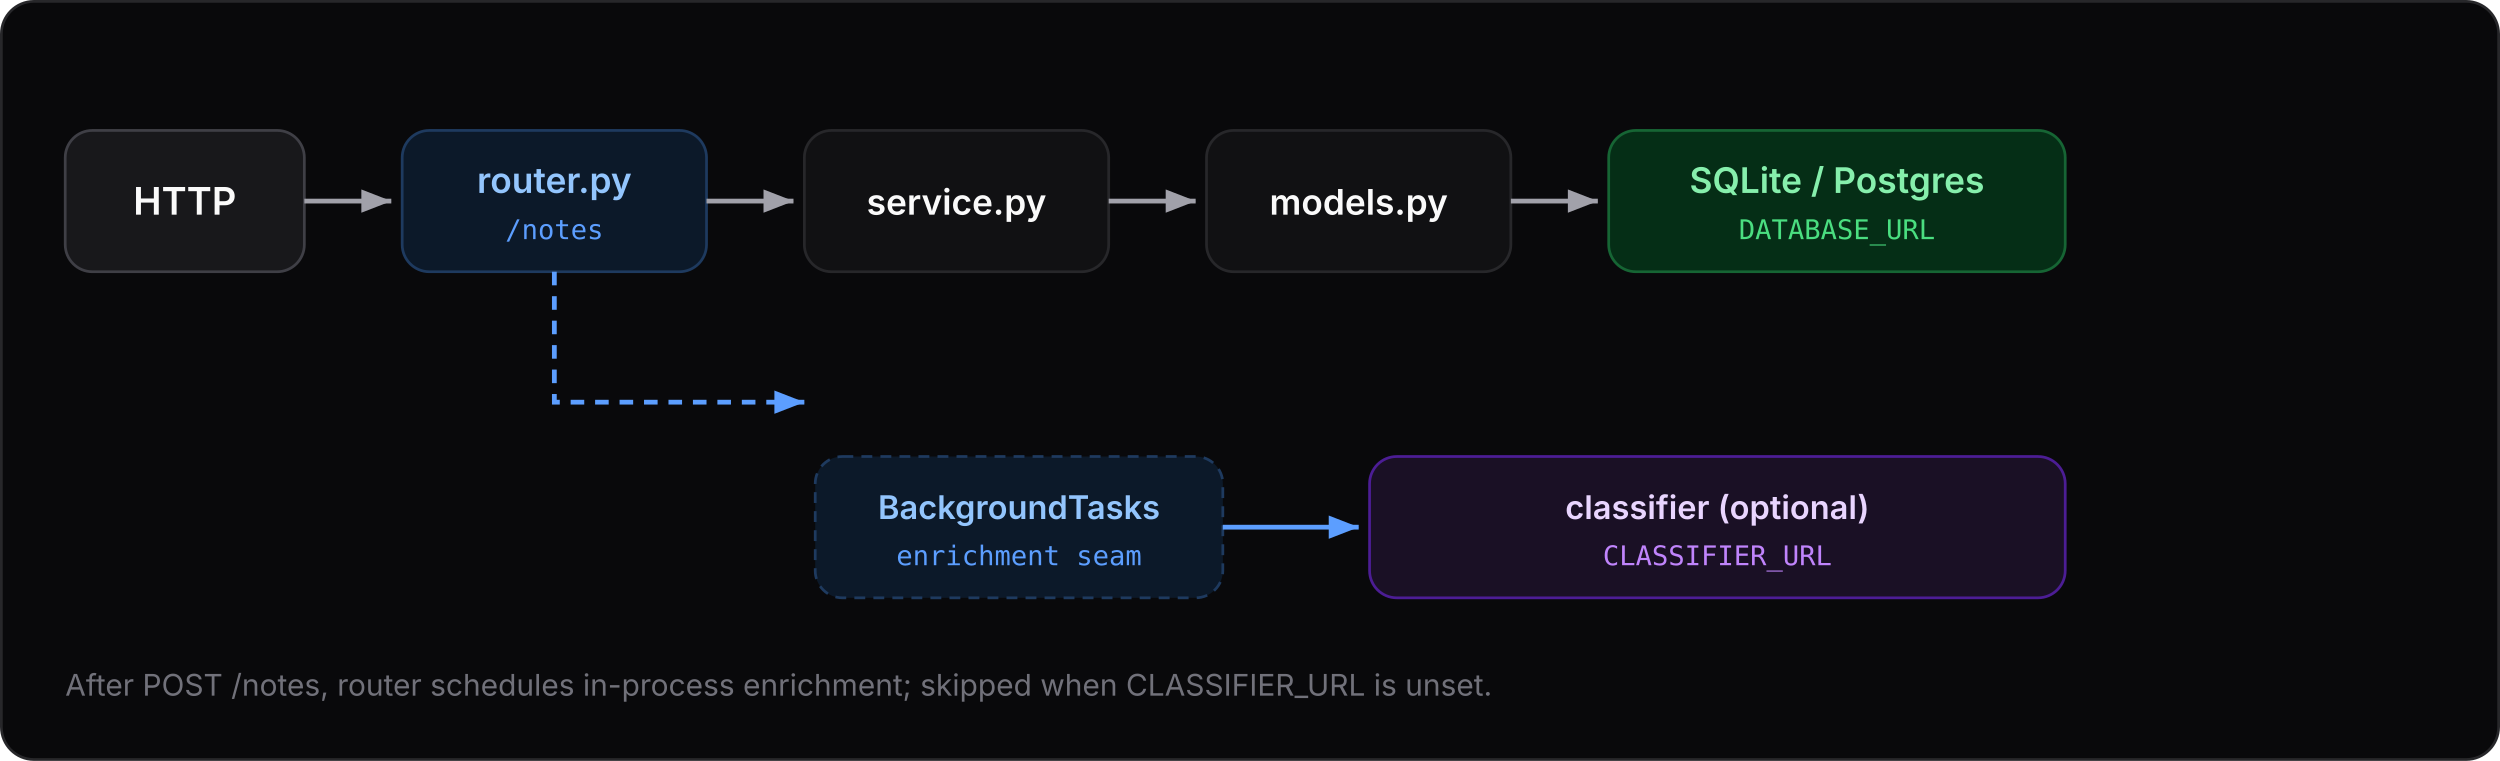
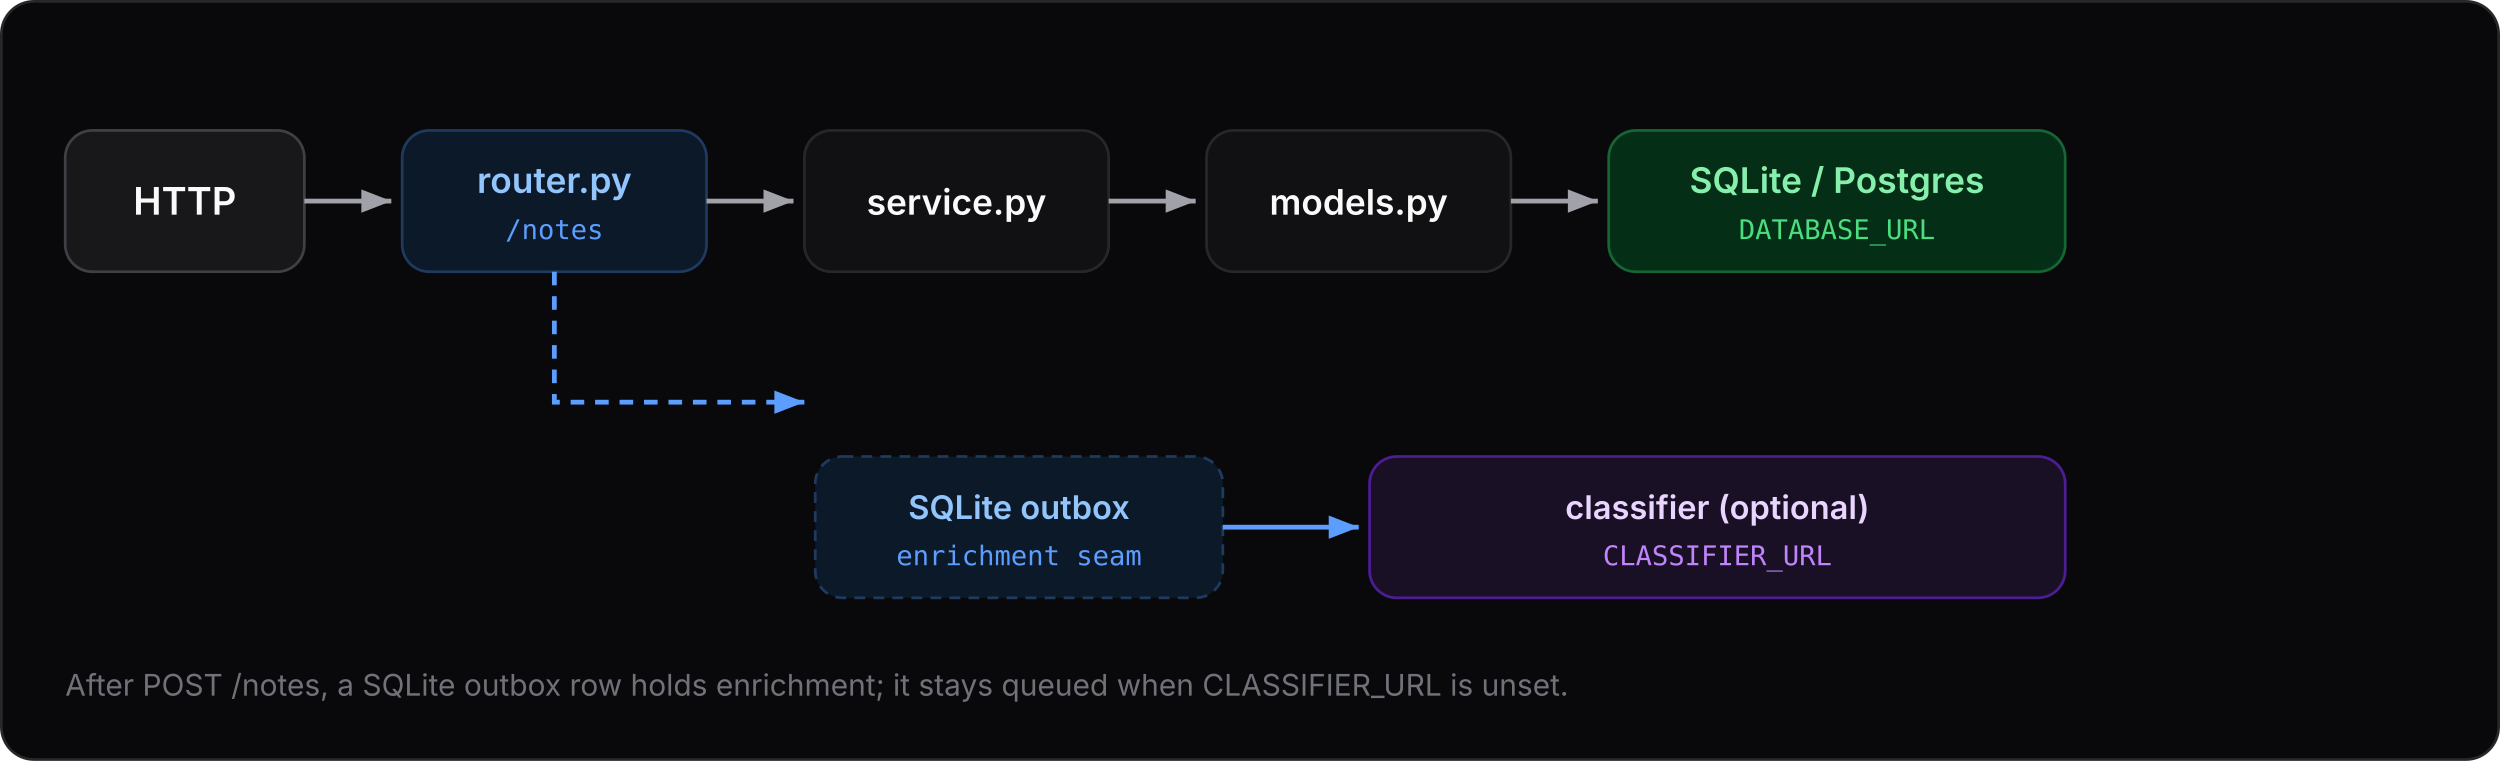
<svg xmlns="http://www.w3.org/2000/svg" viewBox="0 0 920 280" width="920" height="280" role="img" aria-labelledby="title desc">
  <defs>
    <marker id="arrow" viewBox="0 0 10 10" refX="9" refY="5" markerWidth="7" markerHeight="7" orient="auto-start-reverse">
      <path d="M 0 1.5 L 9 5 L 0 8.5 z" fill="#a1a1aa" />
    </marker>
    <marker id="arrowAccent" viewBox="0 0 10 10" refX="9" refY="5" markerWidth="7" markerHeight="7" orient="auto-start-reverse">
      <path d="M 0 1.5 L 9 5 L 0 8.5 z" fill="#5c9eff" />
    </marker>
  </defs>
  <rect x="0.5" y="0.5" width="919" height="279" rx="12" fill="#09090b" stroke="#27272a" />
  <rect x="24" y="48" width="88" height="52" rx="10" fill="#18181b" stroke="#3f3f46" />
  <text x="68" y="79" text-anchor="middle" font-family="ui-sans-serif,system-ui,-apple-system,Segoe UI,sans-serif" font-size="14" font-weight="600" fill="#fafafa">HTTP</text>
  <rect x="148" y="48" width="112" height="52" rx="10" fill="#0c1929" stroke="#1e3a5f" />
  <text x="204" y="71" text-anchor="middle" font-family="ui-sans-serif,system-ui,-apple-system,Segoe UI,sans-serif" font-size="13" font-weight="600" fill="#93c5fd">router.py</text>
  <text x="204" y="88" text-anchor="middle" font-family="ui-monospace,SFMono-Regular,Menlo,Consolas,monospace" font-size="10" fill="#5c9eff">/notes</text>
  <rect x="296" y="48" width="112" height="52" rx="10" fill="#111113" stroke="#27272a" />
  <text x="352" y="79" text-anchor="middle" font-family="ui-sans-serif,system-ui,-apple-system,Segoe UI,sans-serif" font-size="13" font-weight="600" fill="#fafafa">service.py</text>
  <rect x="444" y="48" width="112" height="52" rx="10" fill="#111113" stroke="#27272a" />
  <text x="500" y="79" text-anchor="middle" font-family="ui-sans-serif,system-ui,-apple-system,Segoe UI,sans-serif" font-size="13" font-weight="600" fill="#fafafa">models.py</text>
  <rect x="592" y="48" width="168" height="52" rx="10" fill="#052e16" stroke="#166534" />
  <text x="676" y="71" text-anchor="middle" font-family="ui-sans-serif,system-ui,-apple-system,Segoe UI,sans-serif" font-size="13" font-weight="600" fill="#86efac">SQLite / Postgres</text>
  <text x="676" y="88" text-anchor="middle" font-family="ui-monospace,SFMono-Regular,Menlo,Consolas,monospace" font-size="10" fill="#4ade80">DATABASE_URL</text>
  <line x1="112" y1="74" x2="144" y2="74" stroke="#a1a1aa" stroke-width="1.75" marker-end="url(#arrow)" />
  <line x1="260" y1="74" x2="292" y2="74" stroke="#a1a1aa" stroke-width="1.75" marker-end="url(#arrow)" />
  <line x1="408" y1="74" x2="440" y2="74" stroke="#a1a1aa" stroke-width="1.75" marker-end="url(#arrow)" />
  <line x1="556" y1="74" x2="588" y2="74" stroke="#a1a1aa" stroke-width="1.75" marker-end="url(#arrow)" />
  <path d="M 204 100 V 148 H 296" fill="none" stroke="#5c9eff" stroke-width="1.75" stroke-dasharray="5 4" marker-end="url(#arrowAccent)" />
  <rect x="300" y="168" width="150" height="52" rx="10" fill="#0c1929" stroke="#1e3a5f" stroke-dasharray="4 3" />
-   <text x="375" y="191" text-anchor="middle" font-family="ui-sans-serif,system-ui,-apple-system,Segoe UI,sans-serif" font-size="12" font-weight="600" fill="#93c5fd">BackgroundTasks</text>
+   <text x="375" y="191" text-anchor="middle" font-family="ui-sans-serif,system-ui,-apple-system,Segoe UI,sans-serif" font-size="12" font-weight="600" fill="#93c5fd">SQLite outbox</text>
  <text x="375" y="208" text-anchor="middle" font-family="ui-monospace,SFMono-Regular,Menlo,Consolas,monospace" font-size="10" fill="#5c9eff">enrichment seam</text>
  <line x1="450" y1="194" x2="500" y2="194" stroke="#5c9eff" stroke-width="1.75" marker-end="url(#arrowAccent)" />
  <rect x="504" y="168" width="256" height="52" rx="10" fill="#1a1025" stroke="#4c1d95" />
  <text x="632" y="191" text-anchor="middle" font-family="ui-sans-serif,system-ui,-apple-system,Segoe UI,sans-serif" font-size="12" font-weight="600" fill="#e9d5ff">classifier (optional)</text>
  <text x="632" y="208" text-anchor="middle" font-family="ui-monospace,SFMono-Regular,Menlo,Consolas,monospace" font-size="10" fill="#c084fc">CLASSIFIER_URL</text>
-   <text x="24" y="256" font-family="ui-sans-serif,system-ui,-apple-system,Segoe UI,sans-serif" font-size="11" fill="#71717a">After POST /notes, router schedules in-process enrichment; skipped when CLASSIFIER_URL is unset.</text>
+   <text x="24" y="256" font-family="ui-sans-serif,system-ui,-apple-system,Segoe UI,sans-serif" font-size="11" fill="#71717a">After POST /notes, a SQLite outbox row holds enrichment; it stays queued when CLASSIFIER_URL is unset.</text>
</svg>
